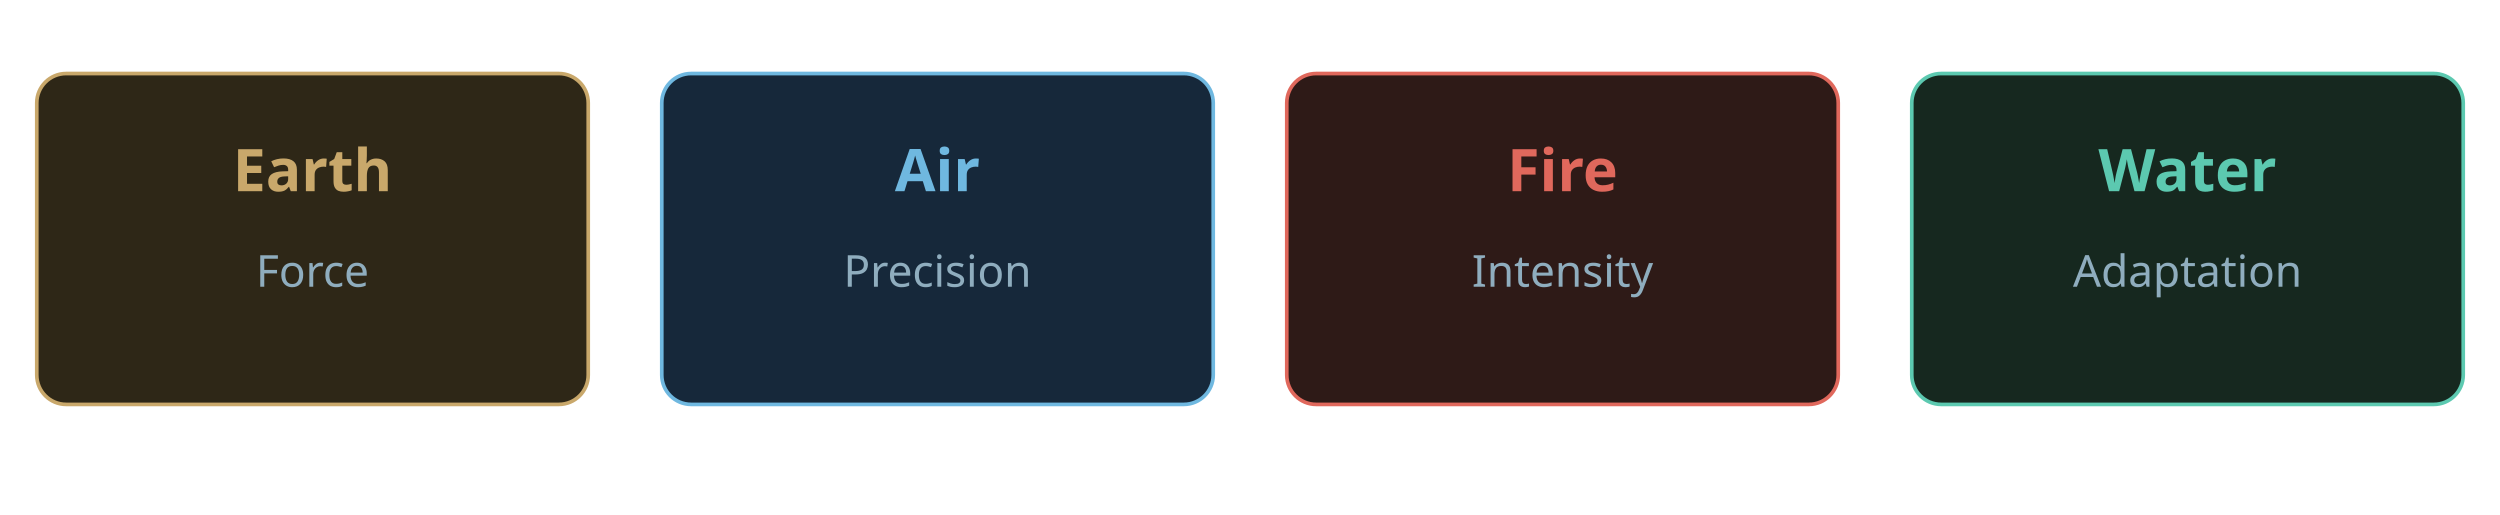
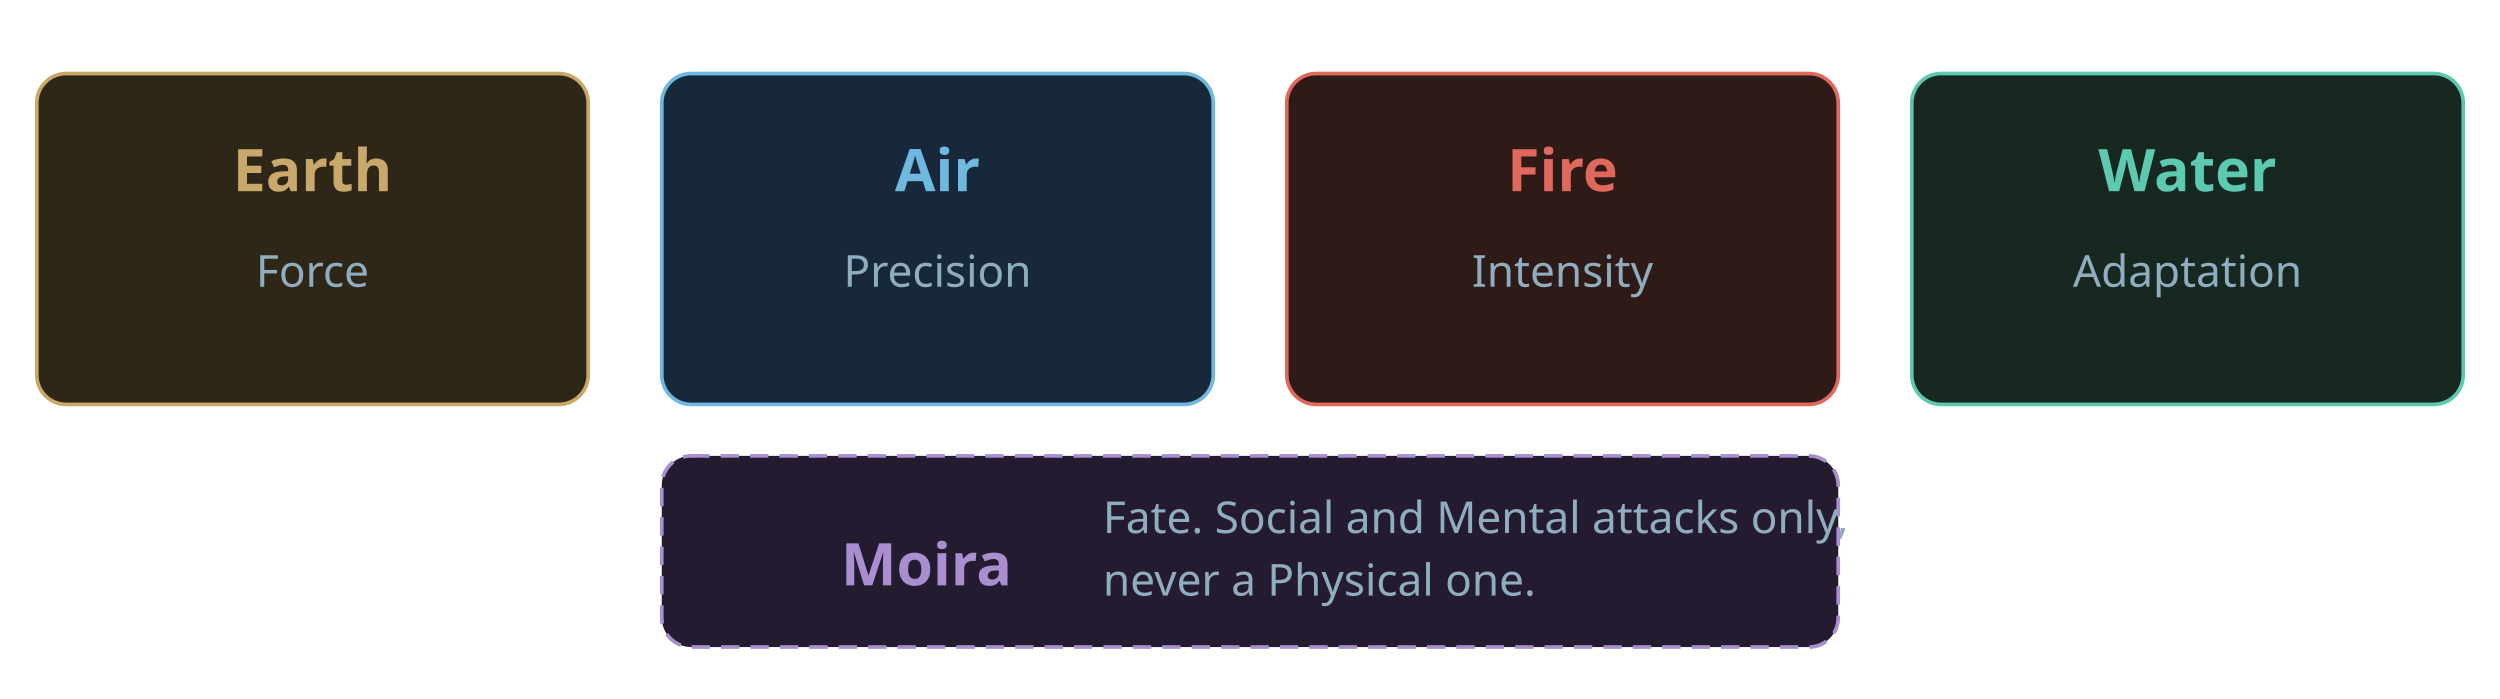
- <svg xmlns="http://www.w3.org/2000/svg" width="680" height="140" viewBox="0 0 680 140" role="img">
+ <svg xmlns="http://www.w3.org/2000/svg" width="680" height="190" viewBox="0 0 680 190" role="img">
  <rect x="10" y="20" width="150" height="90" rx="8" fill="#2e2717" stroke="#c9a86b" stroke-width="1" />
  <text x="85" y="52" text-anchor="middle" font-family="sans-serif" font-size="16" font-weight="700" fill="#c9a86b">Earth</text>
  <text x="85" y="78" text-anchor="middle" font-family="sans-serif" font-size="12" fill="#8fadbe">Force</text>
  <rect x="180" y="20" width="150" height="90" rx="8" fill="#16283a" stroke="#6fb8e0" stroke-width="1" />
  <text x="255" y="52" text-anchor="middle" font-family="sans-serif" font-size="16" font-weight="700" fill="#6fb8e0">Air</text>
  <text x="255" y="78" text-anchor="middle" font-family="sans-serif" font-size="12" fill="#8fadbe">Precision</text>
  <rect x="350" y="20" width="150" height="90" rx="8" fill="#2e1a17" stroke="#e0685c" stroke-width="1" />
  <text x="425" y="52" text-anchor="middle" font-family="sans-serif" font-size="16" font-weight="700" fill="#e0685c">Fire</text>
  <text x="425" y="78" text-anchor="middle" font-family="sans-serif" font-size="12" fill="#8fadbe">Intensity</text>
  <rect x="520" y="20" width="150" height="90" rx="8" fill="#16281f" stroke="#5cc9b0" stroke-width="1" />
  <text x="595" y="52" text-anchor="middle" font-family="sans-serif" font-size="16" font-weight="700" fill="#5cc9b0">Water</text>
  <text x="595" y="78" text-anchor="middle" font-family="sans-serif" font-size="12" fill="#8fadbe">Adaptation</text>
+   <rect x="180" y="124" width="320" height="52" rx="8" fill="#241b30" stroke="#a98fd0" stroke-width="1" stroke-dasharray="5 3" />
+   <text x="252" y="153" text-anchor="middle" dominant-baseline="central" font-family="sans-serif" font-size="16" font-weight="700" fill="#a98fd0">Moira</text>
+   <text x="300" y="145" font-family="sans-serif" font-size="12" fill="#8fadbe">Fate. Social and Mental attacks only,</text>
+   <text x="300" y="162" font-family="sans-serif" font-size="12" fill="#8fadbe">never a Physical one.</text>
</svg>
